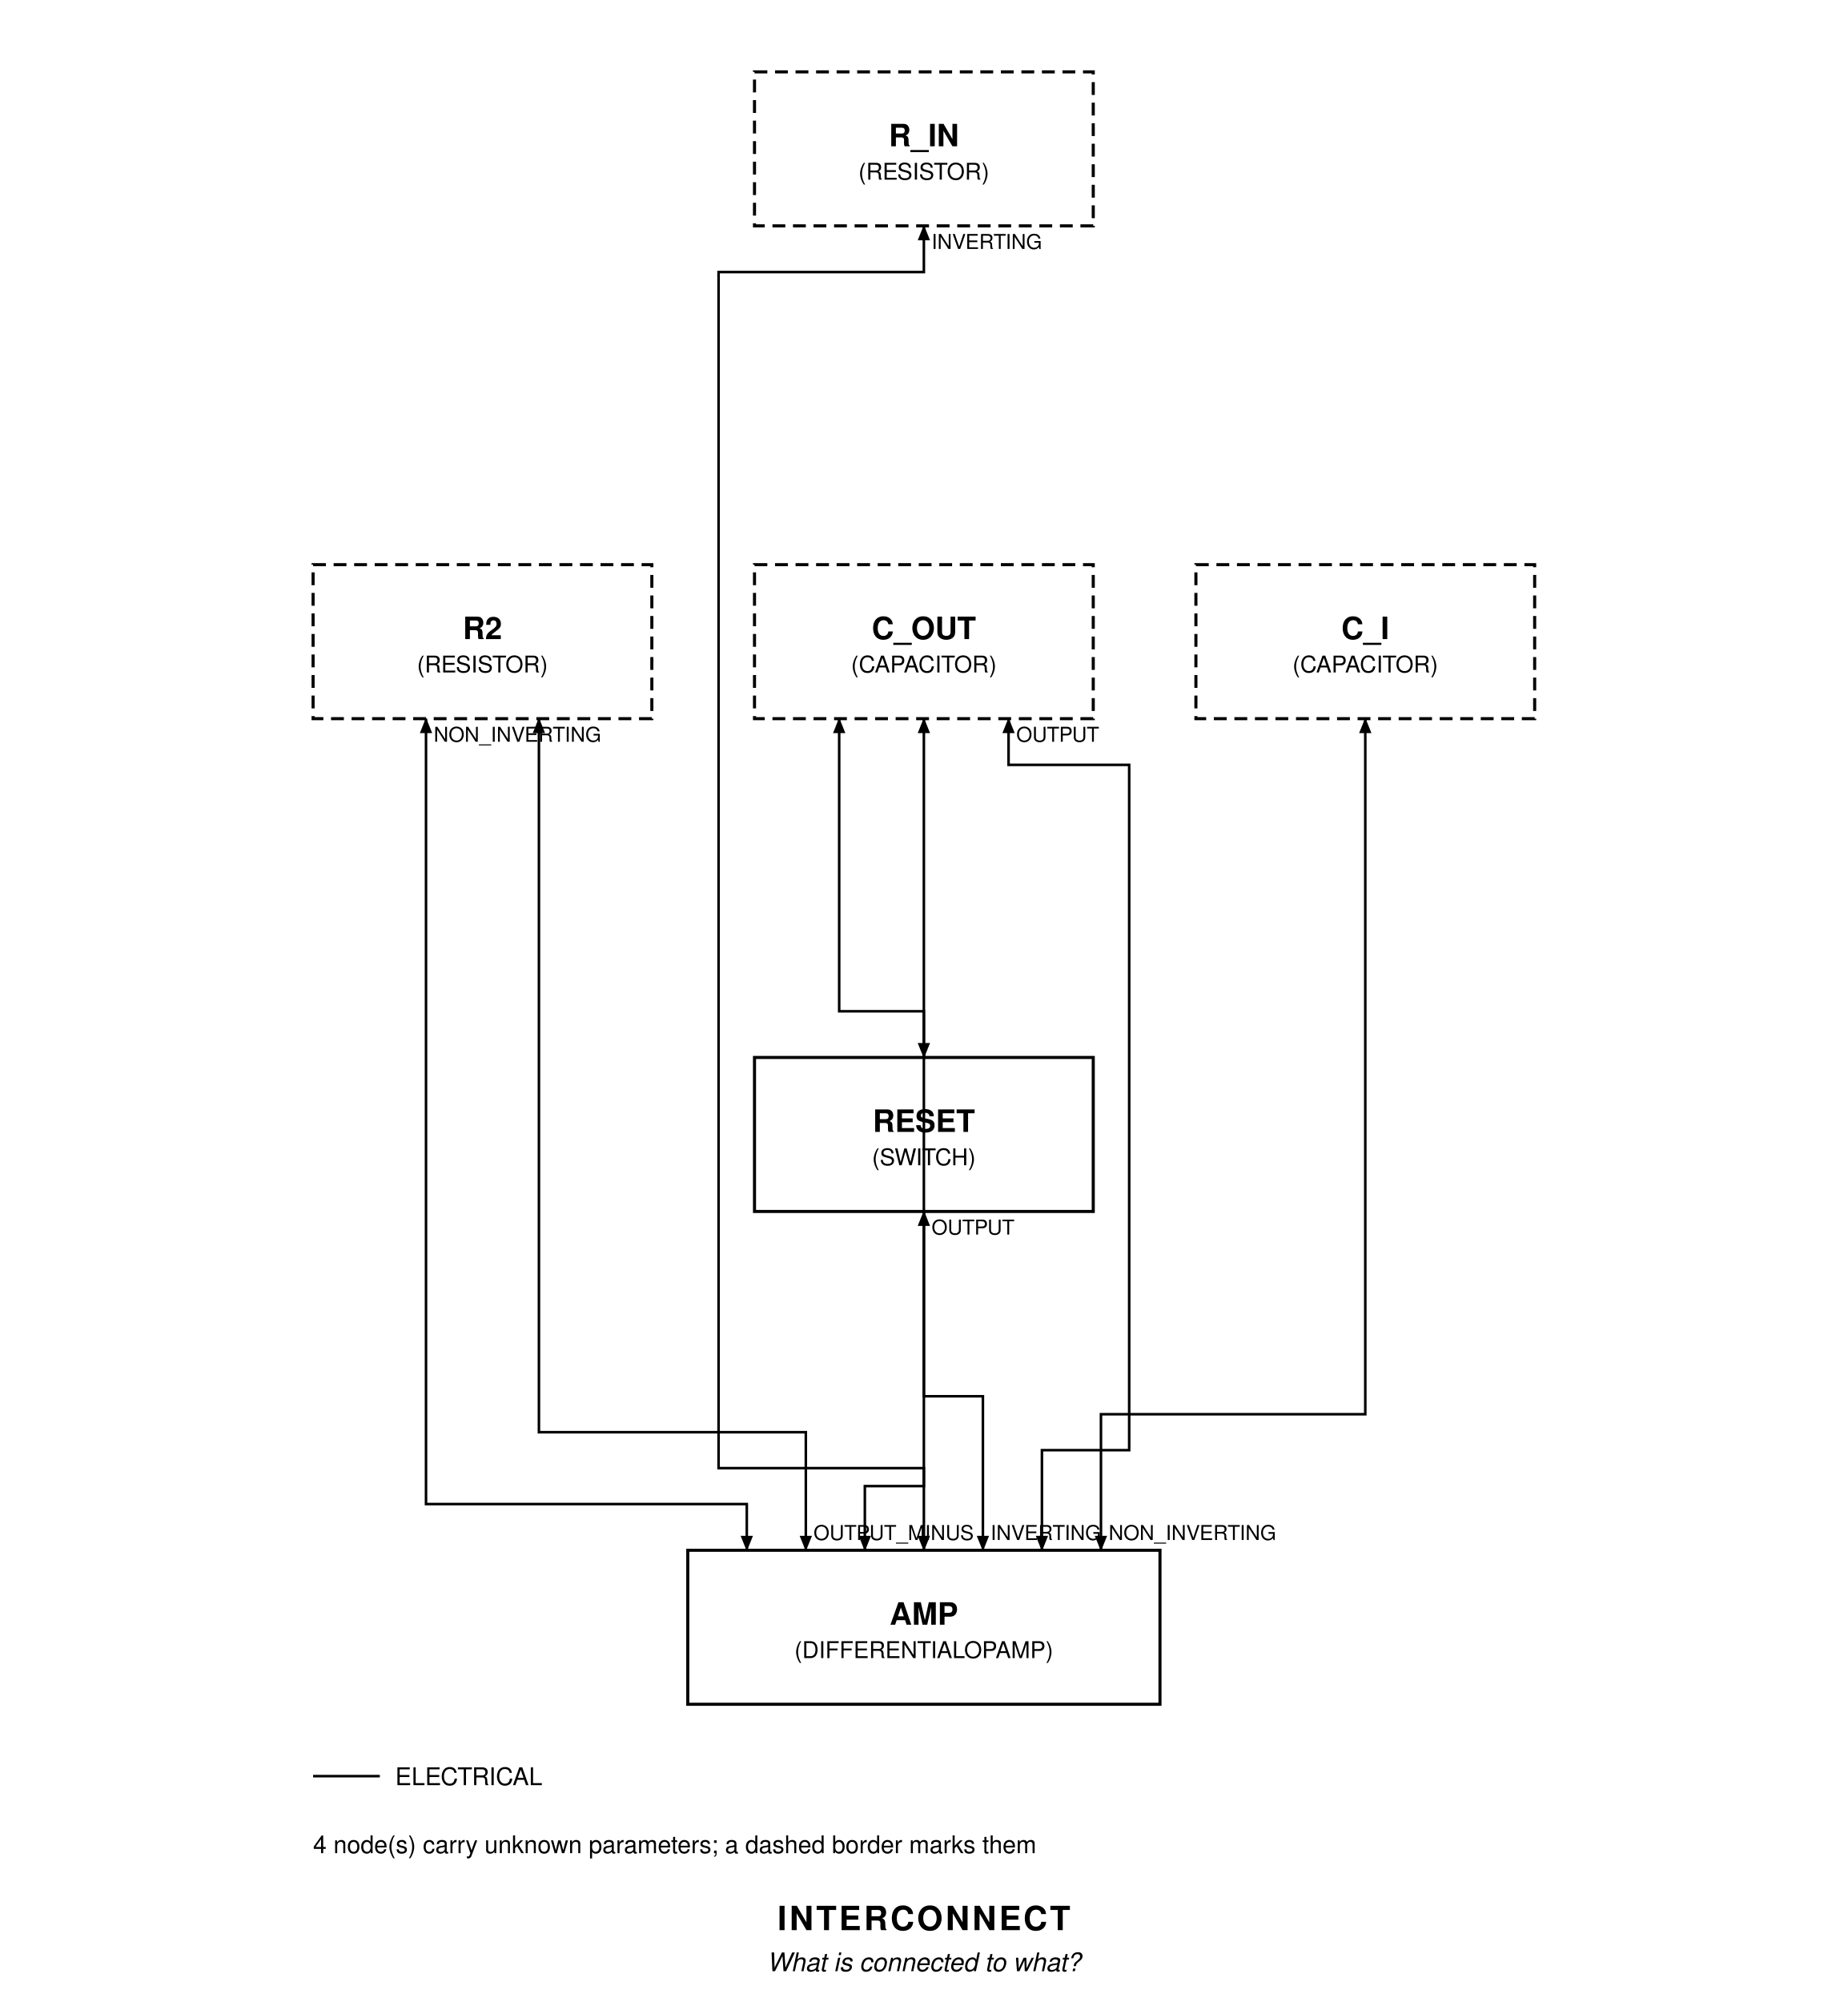
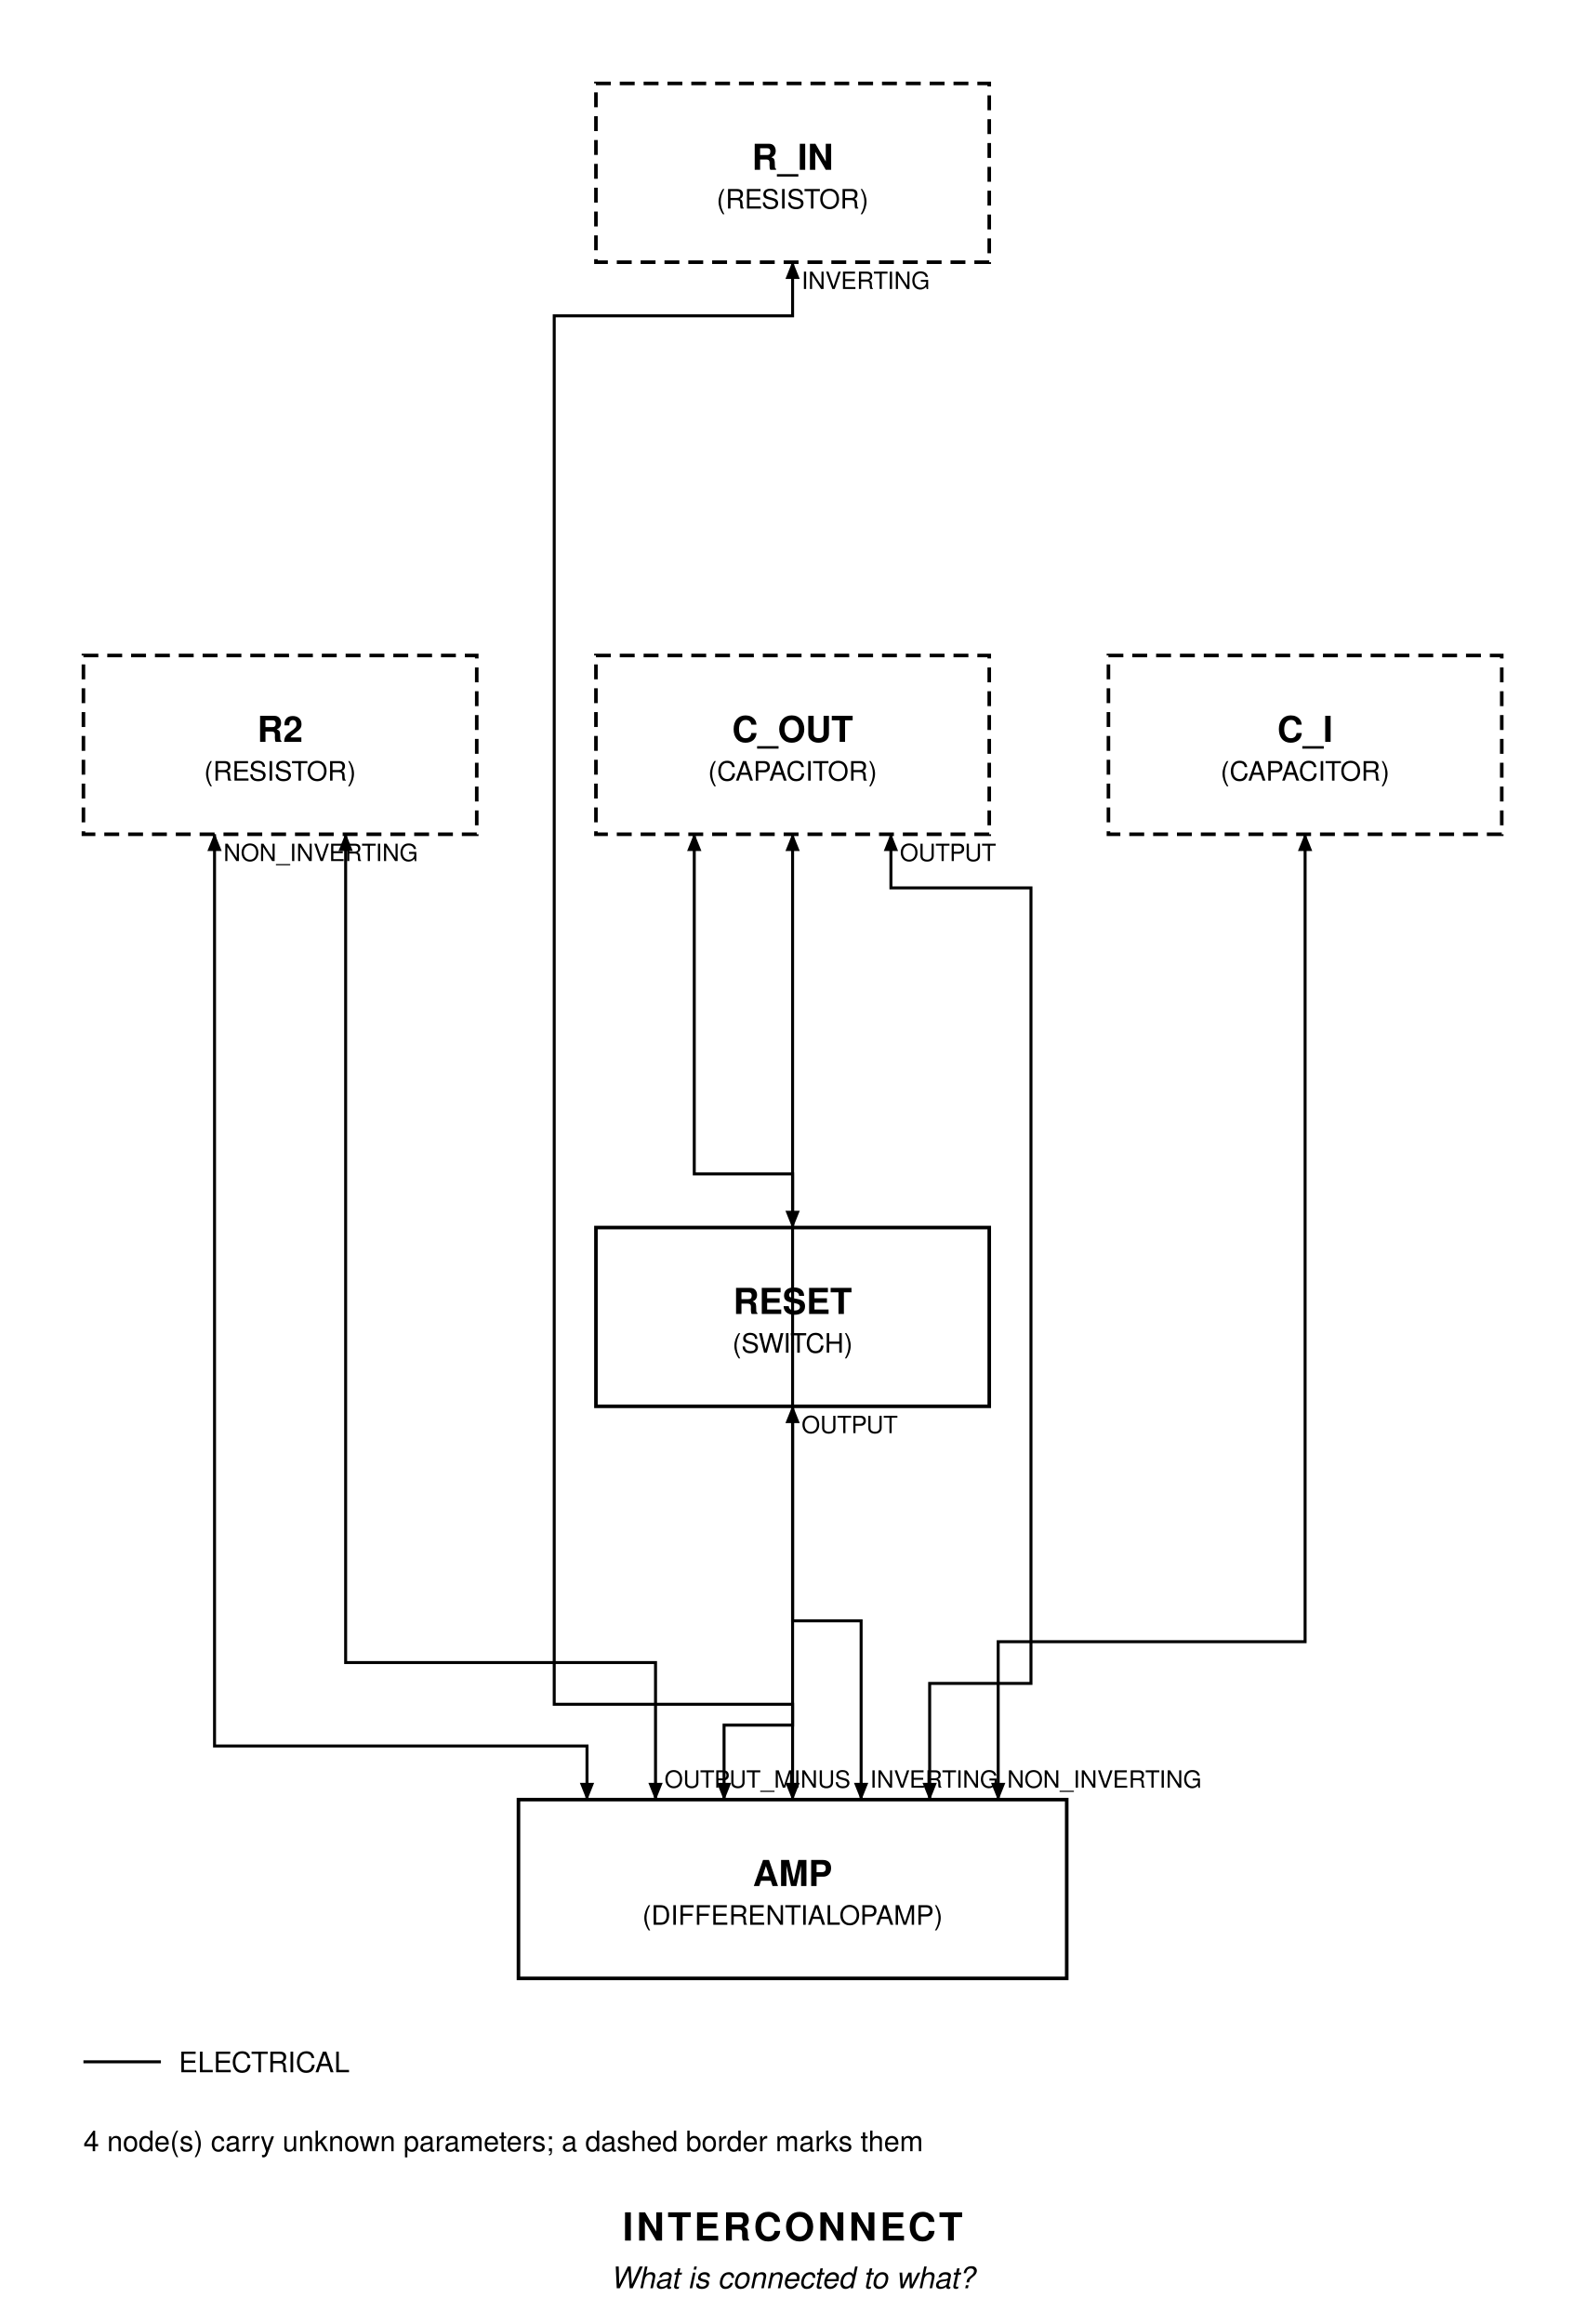
- <svg xmlns="http://www.w3.org/2000/svg" width="720" height="780" viewBox="0 0 720 780" font-family="Helvetica, Arial, sans-serif">
+ <svg xmlns="http://www.w3.org/2000/svg" width="532" height="780" viewBox="0 0 532 780" font-family="Helvetica, Arial, sans-serif">
  <defs>
    <marker id="arrow" viewBox="0 0 8 8" refX="7.5" refY="4" markerWidth="6" markerHeight="6" orient="auto-start-reverse">
      <path d="M0,0.8 L8,4 L0,7.2 Z" fill="#000000" />
    </marker>
  </defs>
-   <g transform="translate(94,0)">
+   <g transform="translate(0,0)">
    <polyline points="72.0,280.0 72.0,586.0 197.0,586.0 197.0,604.0" fill="none" stroke="#000000" stroke-width="1" marker-start="url(#arrow)" marker-end="url(#arrow)" />
    <polyline points="266.0,472.0 266.0,579.0 243.0,579.0 243.0,604.0" fill="none" stroke="#000000" stroke-width="1" marker-start="url(#arrow)" marker-end="url(#arrow)" />
    <polyline points="266.0,88.0 266.0,106.0 186.0,106.0 186.0,572.0 266.0,572.0 266.0,604.0" fill="none" stroke="#000000" stroke-width="1" marker-start="url(#arrow)" marker-end="url(#arrow)" />
    <polyline points="233.0,280.0 233.0,394.0 266.0,394.0 266.0,412.0" fill="none" stroke="#000000" stroke-width="1" marker-start="url(#arrow)" marker-end="url(#arrow)" />
    <polyline points="299.0,280.0 299.0,298.0 346.0,298.0 346.0,565.0 312.0,565.0 312.0,604.0" fill="none" stroke="#000000" stroke-width="1" marker-start="url(#arrow)" marker-end="url(#arrow)" />
    <polyline points="220.0,604.0 220.0,558.0 116.0,558.0 116.0,280.0" fill="none" stroke="#000000" stroke-width="1" marker-start="url(#arrow)" marker-end="url(#arrow)" />
    <polyline points="335.0,604.0 335.0,551.0 438.0,551.0 438.0,280.0" fill="none" stroke="#000000" stroke-width="1" marker-start="url(#arrow)" marker-end="url(#arrow)" />
    <polyline points="289.0,604.0 289.0,544.0 266.0,544.0 266.0,280.0" fill="none" stroke="#000000" stroke-width="1" marker-start="url(#arrow)" marker-end="url(#arrow)" />
    <g>
      <rect x="28" y="220" width="132" height="60" fill="none" stroke="#000000" stroke-width="1.2" stroke-dasharray="5 3" />
      <text x="94" y="249.0" text-anchor="middle" font-size="12" font-weight="bold" fill="#000000">R2</text>
      <text x="94" y="262.0" text-anchor="middle" font-size="9" fill="#000000">(RESISTOR)</text>
    </g>
    <g>
      <rect x="200" y="412" width="132" height="60" fill="none" stroke="#000000" stroke-width="1.2" />
      <text x="266" y="441.0" text-anchor="middle" font-size="12" font-weight="bold" fill="#000000">RESET</text>
      <text x="266" y="454.0" text-anchor="middle" font-size="9" fill="#000000">(SWITCH)</text>
    </g>
    <g>
      <rect x="372" y="220" width="132" height="60" fill="none" stroke="#000000" stroke-width="1.2" stroke-dasharray="5 3" />
      <text x="438" y="249.0" text-anchor="middle" font-size="12" font-weight="bold" fill="#000000">C_I</text>
      <text x="438" y="262.0" text-anchor="middle" font-size="9" fill="#000000">(CAPACITOR)</text>
    </g>
    <g>
      <rect x="200" y="28" width="132" height="60" fill="none" stroke="#000000" stroke-width="1.2" stroke-dasharray="5 3" />
      <text x="266" y="57.0" text-anchor="middle" font-size="12" font-weight="bold" fill="#000000">R_IN</text>
      <text x="266" y="70.0" text-anchor="middle" font-size="9" fill="#000000">(RESISTOR)</text>
    </g>
    <g>
      <rect x="200" y="220" width="132" height="60" fill="none" stroke="#000000" stroke-width="1.2" stroke-dasharray="5 3" />
      <text x="266" y="249.0" text-anchor="middle" font-size="12" font-weight="bold" fill="#000000">C_OUT</text>
      <text x="266" y="262.0" text-anchor="middle" font-size="9" fill="#000000">(CAPACITOR)</text>
    </g>
    <g>
      <rect x="174" y="604" width="184" height="60" fill="none" stroke="#000000" stroke-width="1.2" />
      <text x="266" y="633.0" text-anchor="middle" font-size="12" font-weight="bold" fill="#000000">AMP</text>
      <text x="266" y="646.0" text-anchor="middle" font-size="9" fill="#000000">(DIFFERENTIALOPAMP)</text>
    </g>
    <text x="75.0" y="289.0" text-anchor="start" font-size="8" fill="#000000">NON_INVERTING</text>
    <text x="269.0" y="481.0" text-anchor="start" font-size="8" fill="#000000">OUTPUT</text>
    <text x="269.0" y="97.0" text-anchor="start" font-size="8" fill="#000000">INVERTING</text>
    <text x="302.0" y="289.0" text-anchor="start" font-size="8" fill="#000000">OUTPUT</text>
    <text x="223.0" y="600.0" text-anchor="start" font-size="8" fill="#000000">OUTPUT_MINUS</text>
    <text x="338.0" y="600.0" text-anchor="start" font-size="8" fill="#000000">NON_INVERTING</text>
    <text x="292.0" y="600.0" text-anchor="start" font-size="8" fill="#000000">INVERTING</text>
    <line x1="28" y1="692" x2="54" y2="692" stroke="#000000" stroke-width="1" />
    <text x="60" y="695.5" font-size="9.5" fill="#000000">ELECTRICAL</text>
    <text x="28" y="722" font-size="9.5" fill="#000000">4 node(s) carry unknown parameters; a dashed border marks them</text>
  </g>
-   <text x="360.0" y="752" text-anchor="middle" font-size="13" font-weight="bold" letter-spacing="0.08em" fill="#000000">INTERCONNECT</text>
-   <text x="360.0" y="768" text-anchor="middle" font-size="10" font-style="italic" fill="#000000">What is connected to what?</text>
+   <text x="266.0" y="752" text-anchor="middle" font-size="13" font-weight="bold" letter-spacing="0.08em" fill="#000000">INTERCONNECT</text>
+   <text x="266.0" y="768" text-anchor="middle" font-size="10" font-style="italic" fill="#000000">What is connected to what?</text>
</svg>
